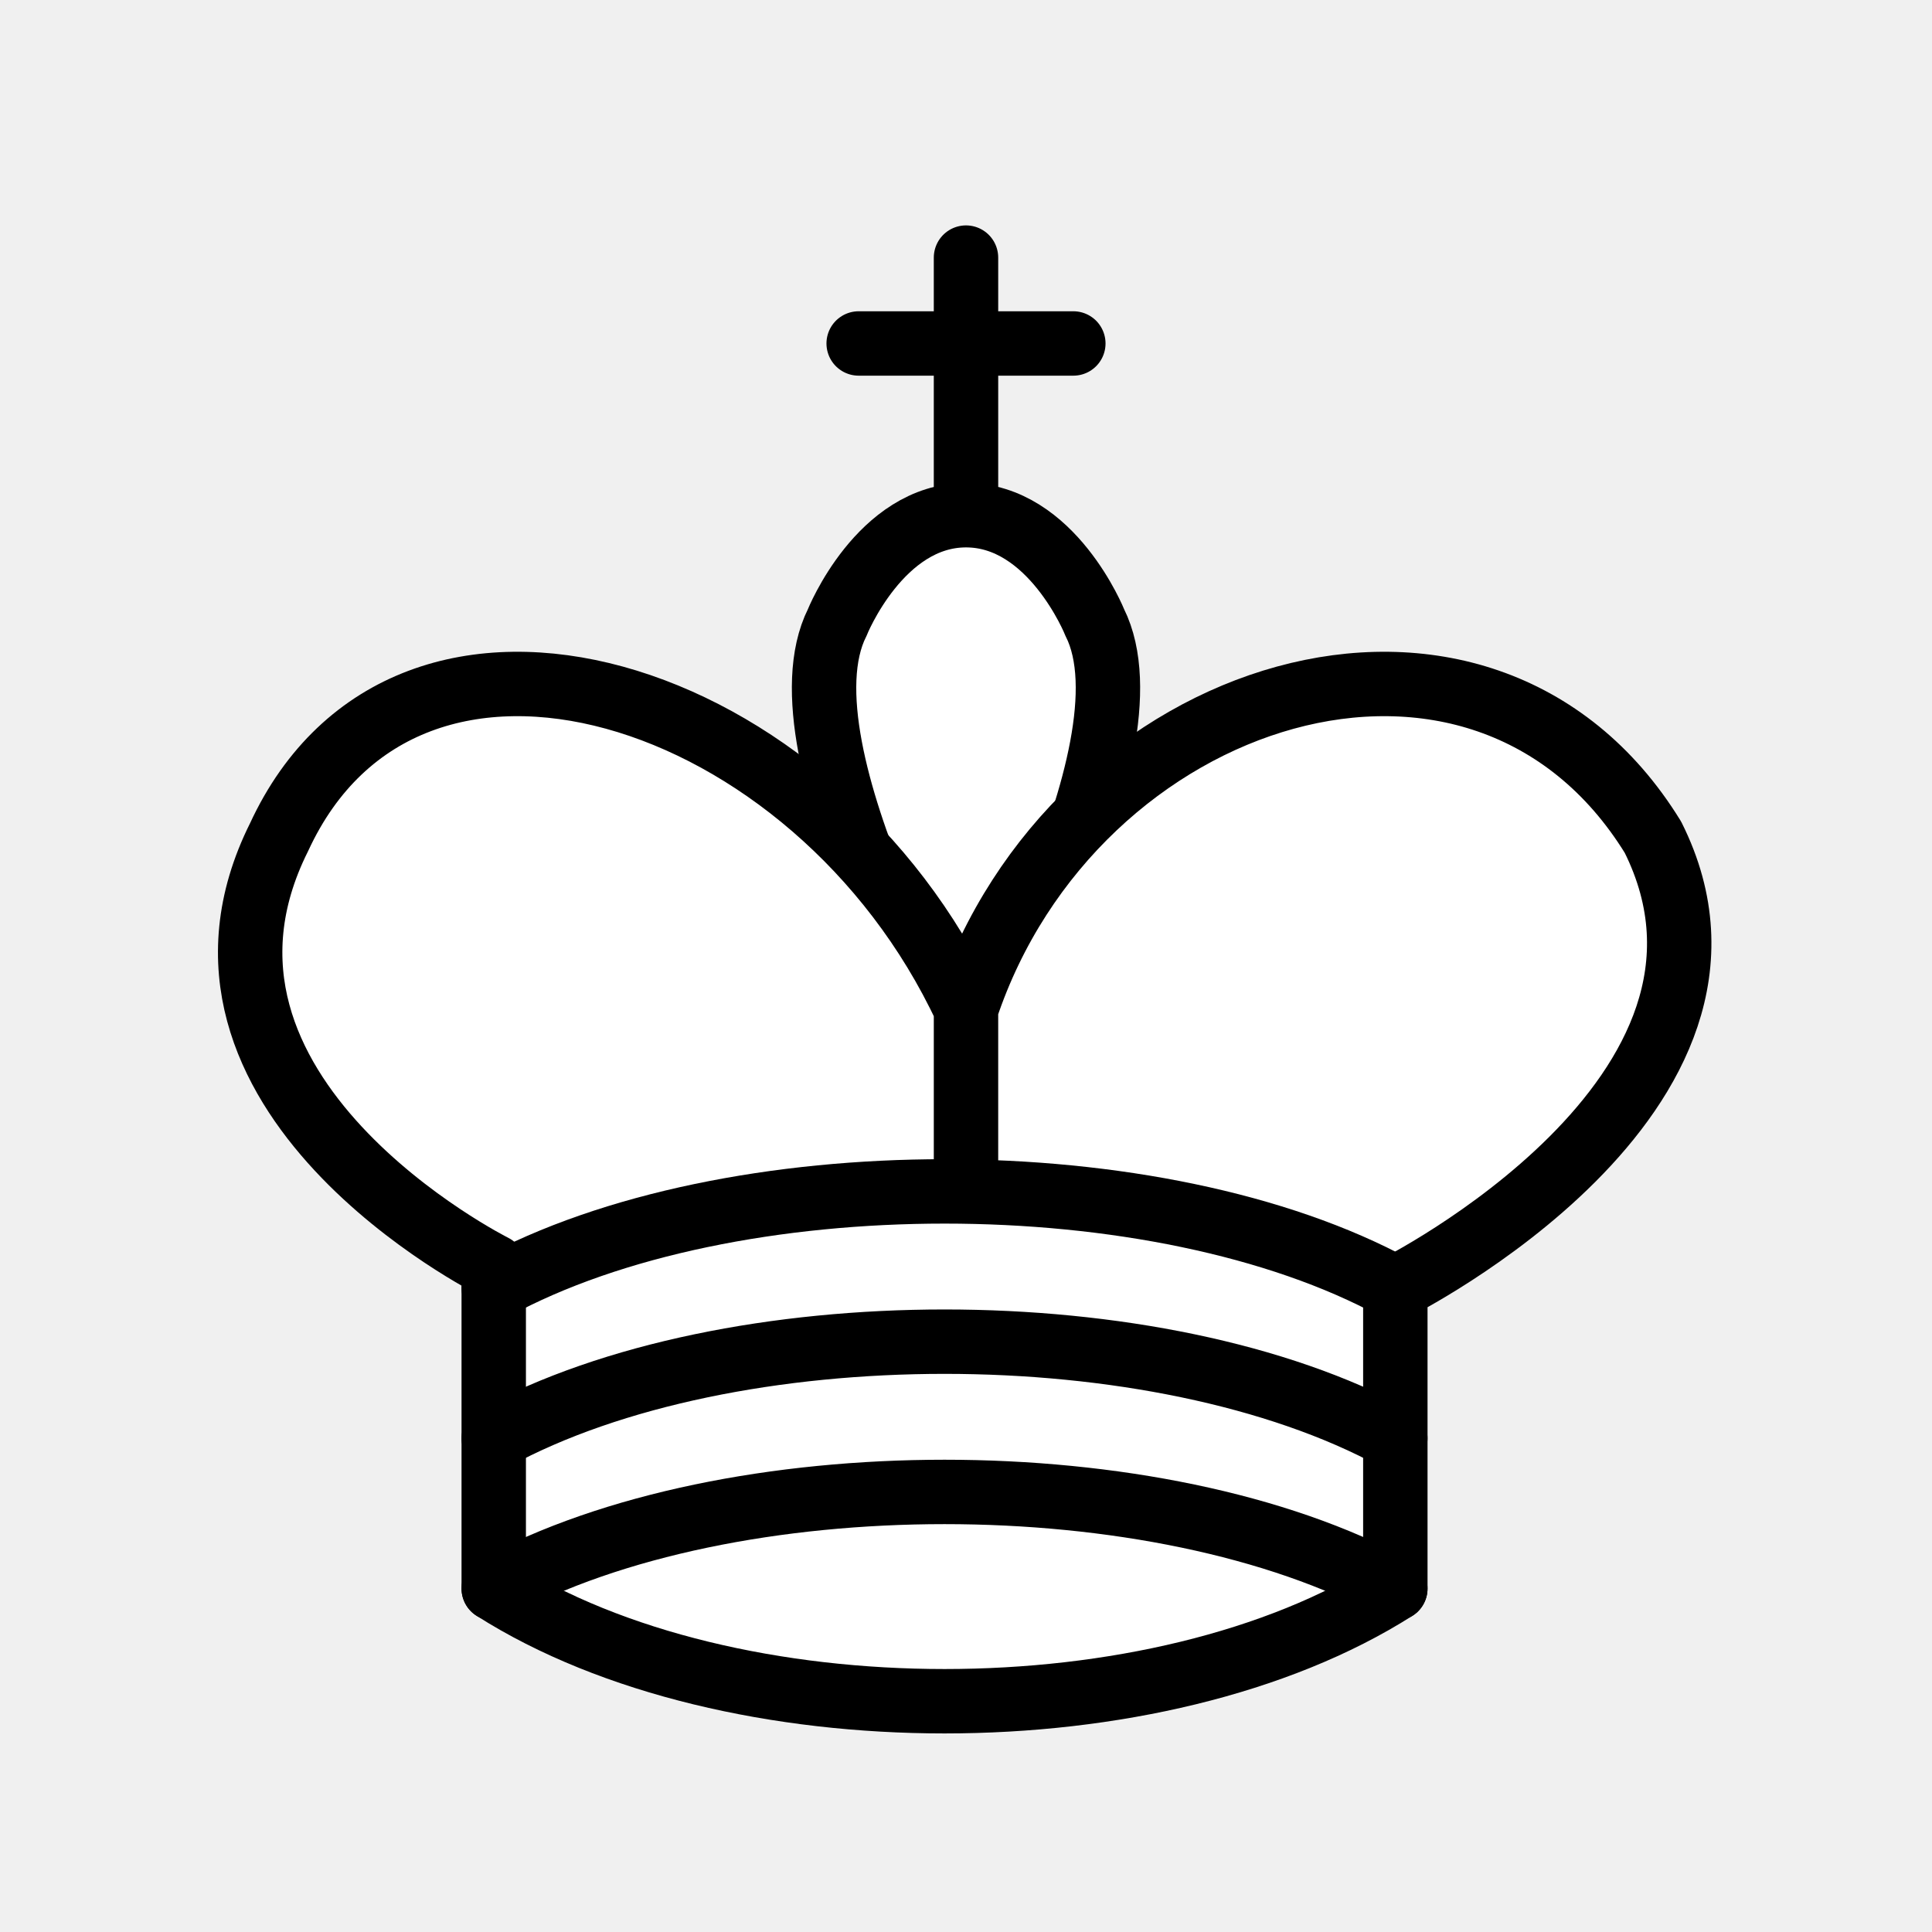
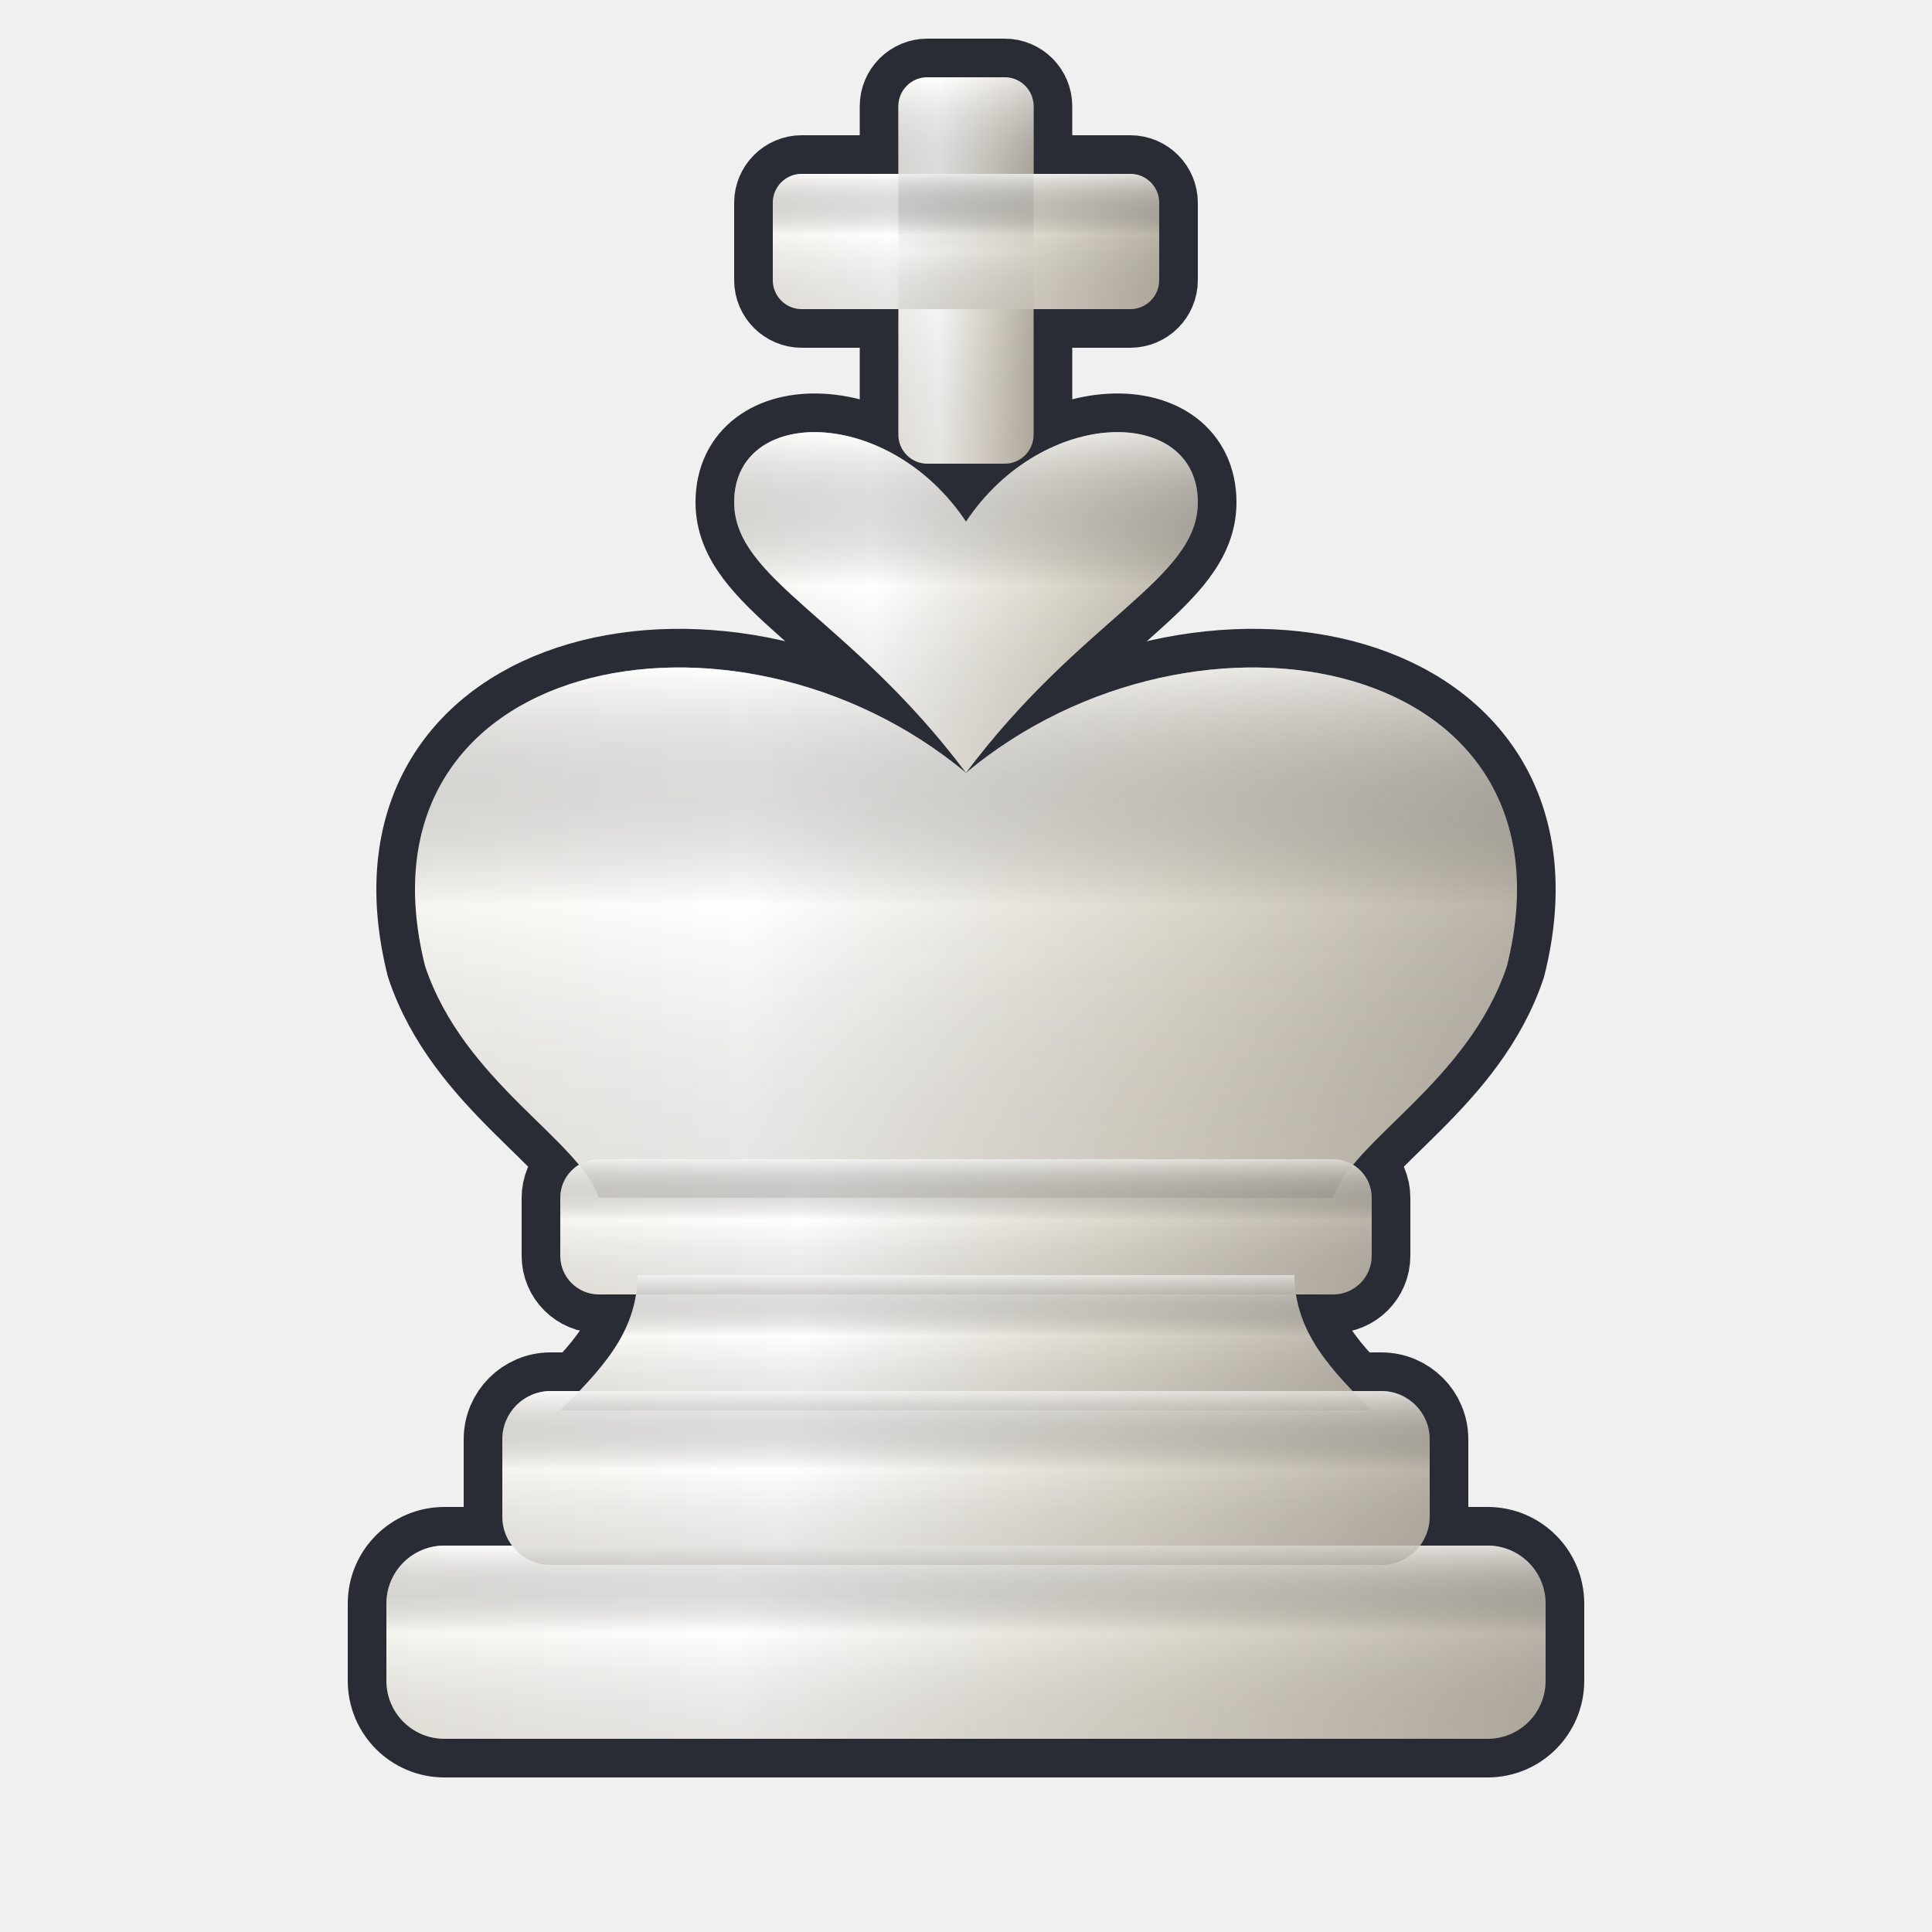
- <svg xmlns="http://www.w3.org/2000/svg" style="color-scheme:light only" viewBox="0 0 45 45">
-   <g fill="none" fill-rule="evenodd" stroke="#000" stroke-linecap="round" stroke-linejoin="round" stroke-width="1.5">
-     <path stroke-linejoin="miter" d="M22.5 11.63V6M20 8h5" />
-     <path fill="#fff" stroke-linecap="butt" stroke-linejoin="miter" d="M22.5 25s4.5-7.5 3-10.5c0 0-1-2.5-3-2.5s-3 2.5-3 2.5c-1.5 3 3 10.5 3 10.5" />
-     <path fill="#fff" d="M11.5 37c5.5 3.5 15.5 3.5 21 0v-7s9-4.5 6-10.5c-4-6.5-13.5-3.5-16 4V27v-3.5c-3.5-7.5-13-10.5-16-4-3 6 5 10 5 10z" />
-     <path d="M11.5 30c5.5-3 15.5-3 21 0m-21 3.5c5.5-3 15.5-3 21 0m-21 3.5c5.5-3 15.5-3 21 0" />
+ <svg xmlns="http://www.w3.org/2000/svg" viewBox="0 0 100 100" width="100" height="100">
+   <defs>
+     <linearGradient id="h" x1="0" y1="0" x2="1" y2="0">
+       <stop offset="0" stop-color="#f7f5f0" />
+       <stop offset=".3" stop-color="#ffffff" />
+       <stop offset=".68" stop-color="#ddd8ce" />
+       <stop offset="1" stop-color="#b9b3a8" />
+     </linearGradient>
+     <linearGradient id="v" x1="0" y1="0" x2="0" y2="1">
+       <stop offset="0" stop-color="rgba(255,255,255,.55)" />
+       <stop offset=".45" stop-color="rgba(0,0,0,0)" />
+       <stop offset="1" stop-color="rgba(120,110,95,.18)" />
+     </linearGradient>
+     <g id="s">
+       <rect x="46.5" y="4" width="7" height="20" rx="1.5" />
+       <rect x="40" y="9" width="20" height="7" rx="1.5" />
+       <path d="M50 40 C44 32 38 30 38 26 C38 21 46 21 50 27 C54 21 62 21 62 26 C62 30 56 32 50 40Z" />
+       <path d="M50 40 C62 30 82 34 78 50 C76 56 70 59 69 62 H31 C30 59 24 56 22 50 C18 34 38 30 50 40Z" />
+       <rect x="29" y="60" width="42" height="7" rx="2" />
+       <path d="M33 66 C33 69 31 71 29 73 H71 C69 71 67 69 67 66Z" />
+       <rect x="20" y="80" width="60" height="10" rx="3" />
+       <rect x="26" y="72" width="48" height="9" rx="2.5" />
+     </g>
+   </defs>
+   <use href="#s" fill="#2a2c35" stroke="#2a2c35" stroke-width="4" stroke-linejoin="round" />
+   <g fill="url(#h)">
+     <rect x="46.5" y="4" width="7" height="20" rx="1.5" />
+     <rect x="40" y="9" width="20" height="7" rx="1.5" />
+     <path d="M50 40 C44 32 38 30 38 26 C38 21 46 21 50 27 C54 21 62 21 62 26 C62 30 56 32 50 40Z" />
+     <path d="M50 40 C62 30 82 34 78 50 C76 56 70 59 69 62 H31 C30 59 24 56 22 50 C18 34 38 30 50 40Z" />
+     <rect x="29" y="60" width="42" height="7" rx="2" />
+     <path d="M33 66 C33 69 31 71 29 73 H71 C69 71 67 69 67 66Z" />
+     <rect x="20" y="80" width="60" height="10" rx="3" />
+     <rect x="26" y="72" width="48" height="9" rx="2.5" />
+   </g>
+   <g fill="url(#v)">
+     <rect x="46.5" y="4" width="7" height="20" rx="1.5" />
+     <rect x="40" y="9" width="20" height="7" rx="1.5" />
+     <path d="M50 40 C44 32 38 30 38 26 C38 21 46 21 50 27 C54 21 62 21 62 26 C62 30 56 32 50 40Z" />
+     <path d="M50 40 C62 30 82 34 78 50 C76 56 70 59 69 62 H31 C30 59 24 56 22 50 C18 34 38 30 50 40Z" />
+     <rect x="29" y="60" width="42" height="7" rx="2" />
+     <path d="M33 66 C33 69 31 71 29 73 H71 C69 71 67 69 67 66Z" />
+     <rect x="20" y="80" width="60" height="10" rx="3" />
+     <rect x="26" y="72" width="48" height="9" rx="2.5" />
  </g>
</svg>
